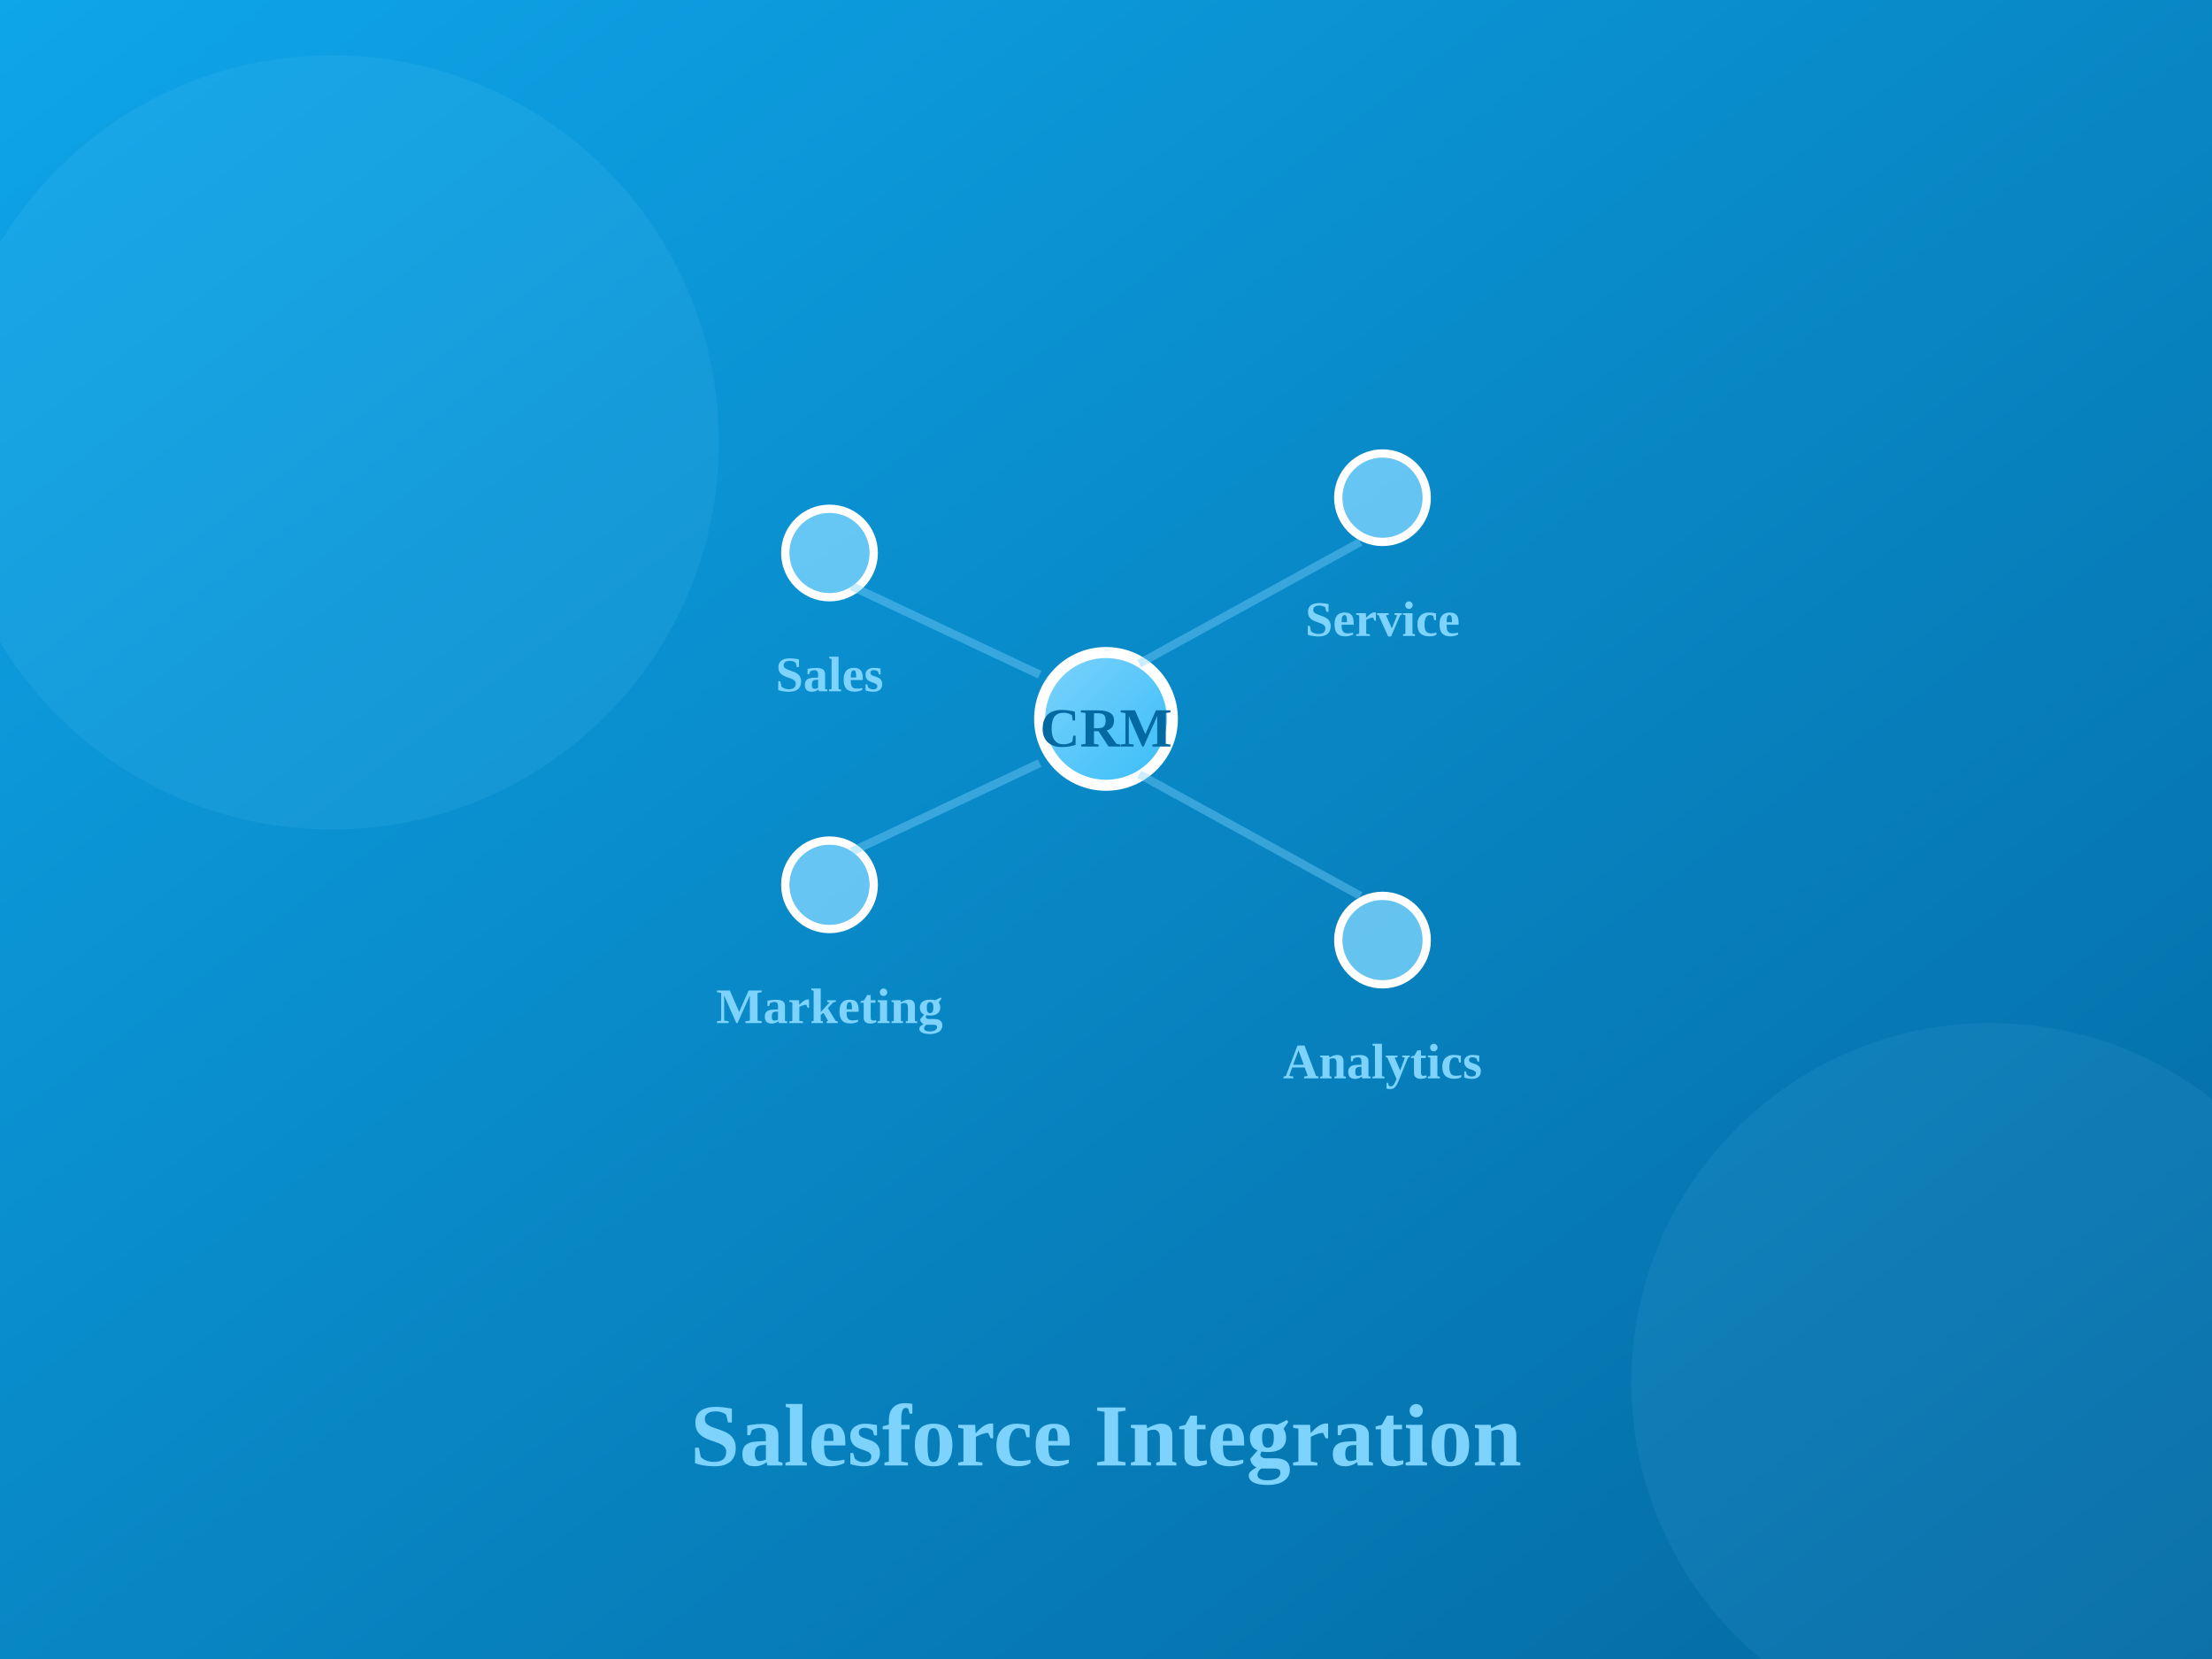
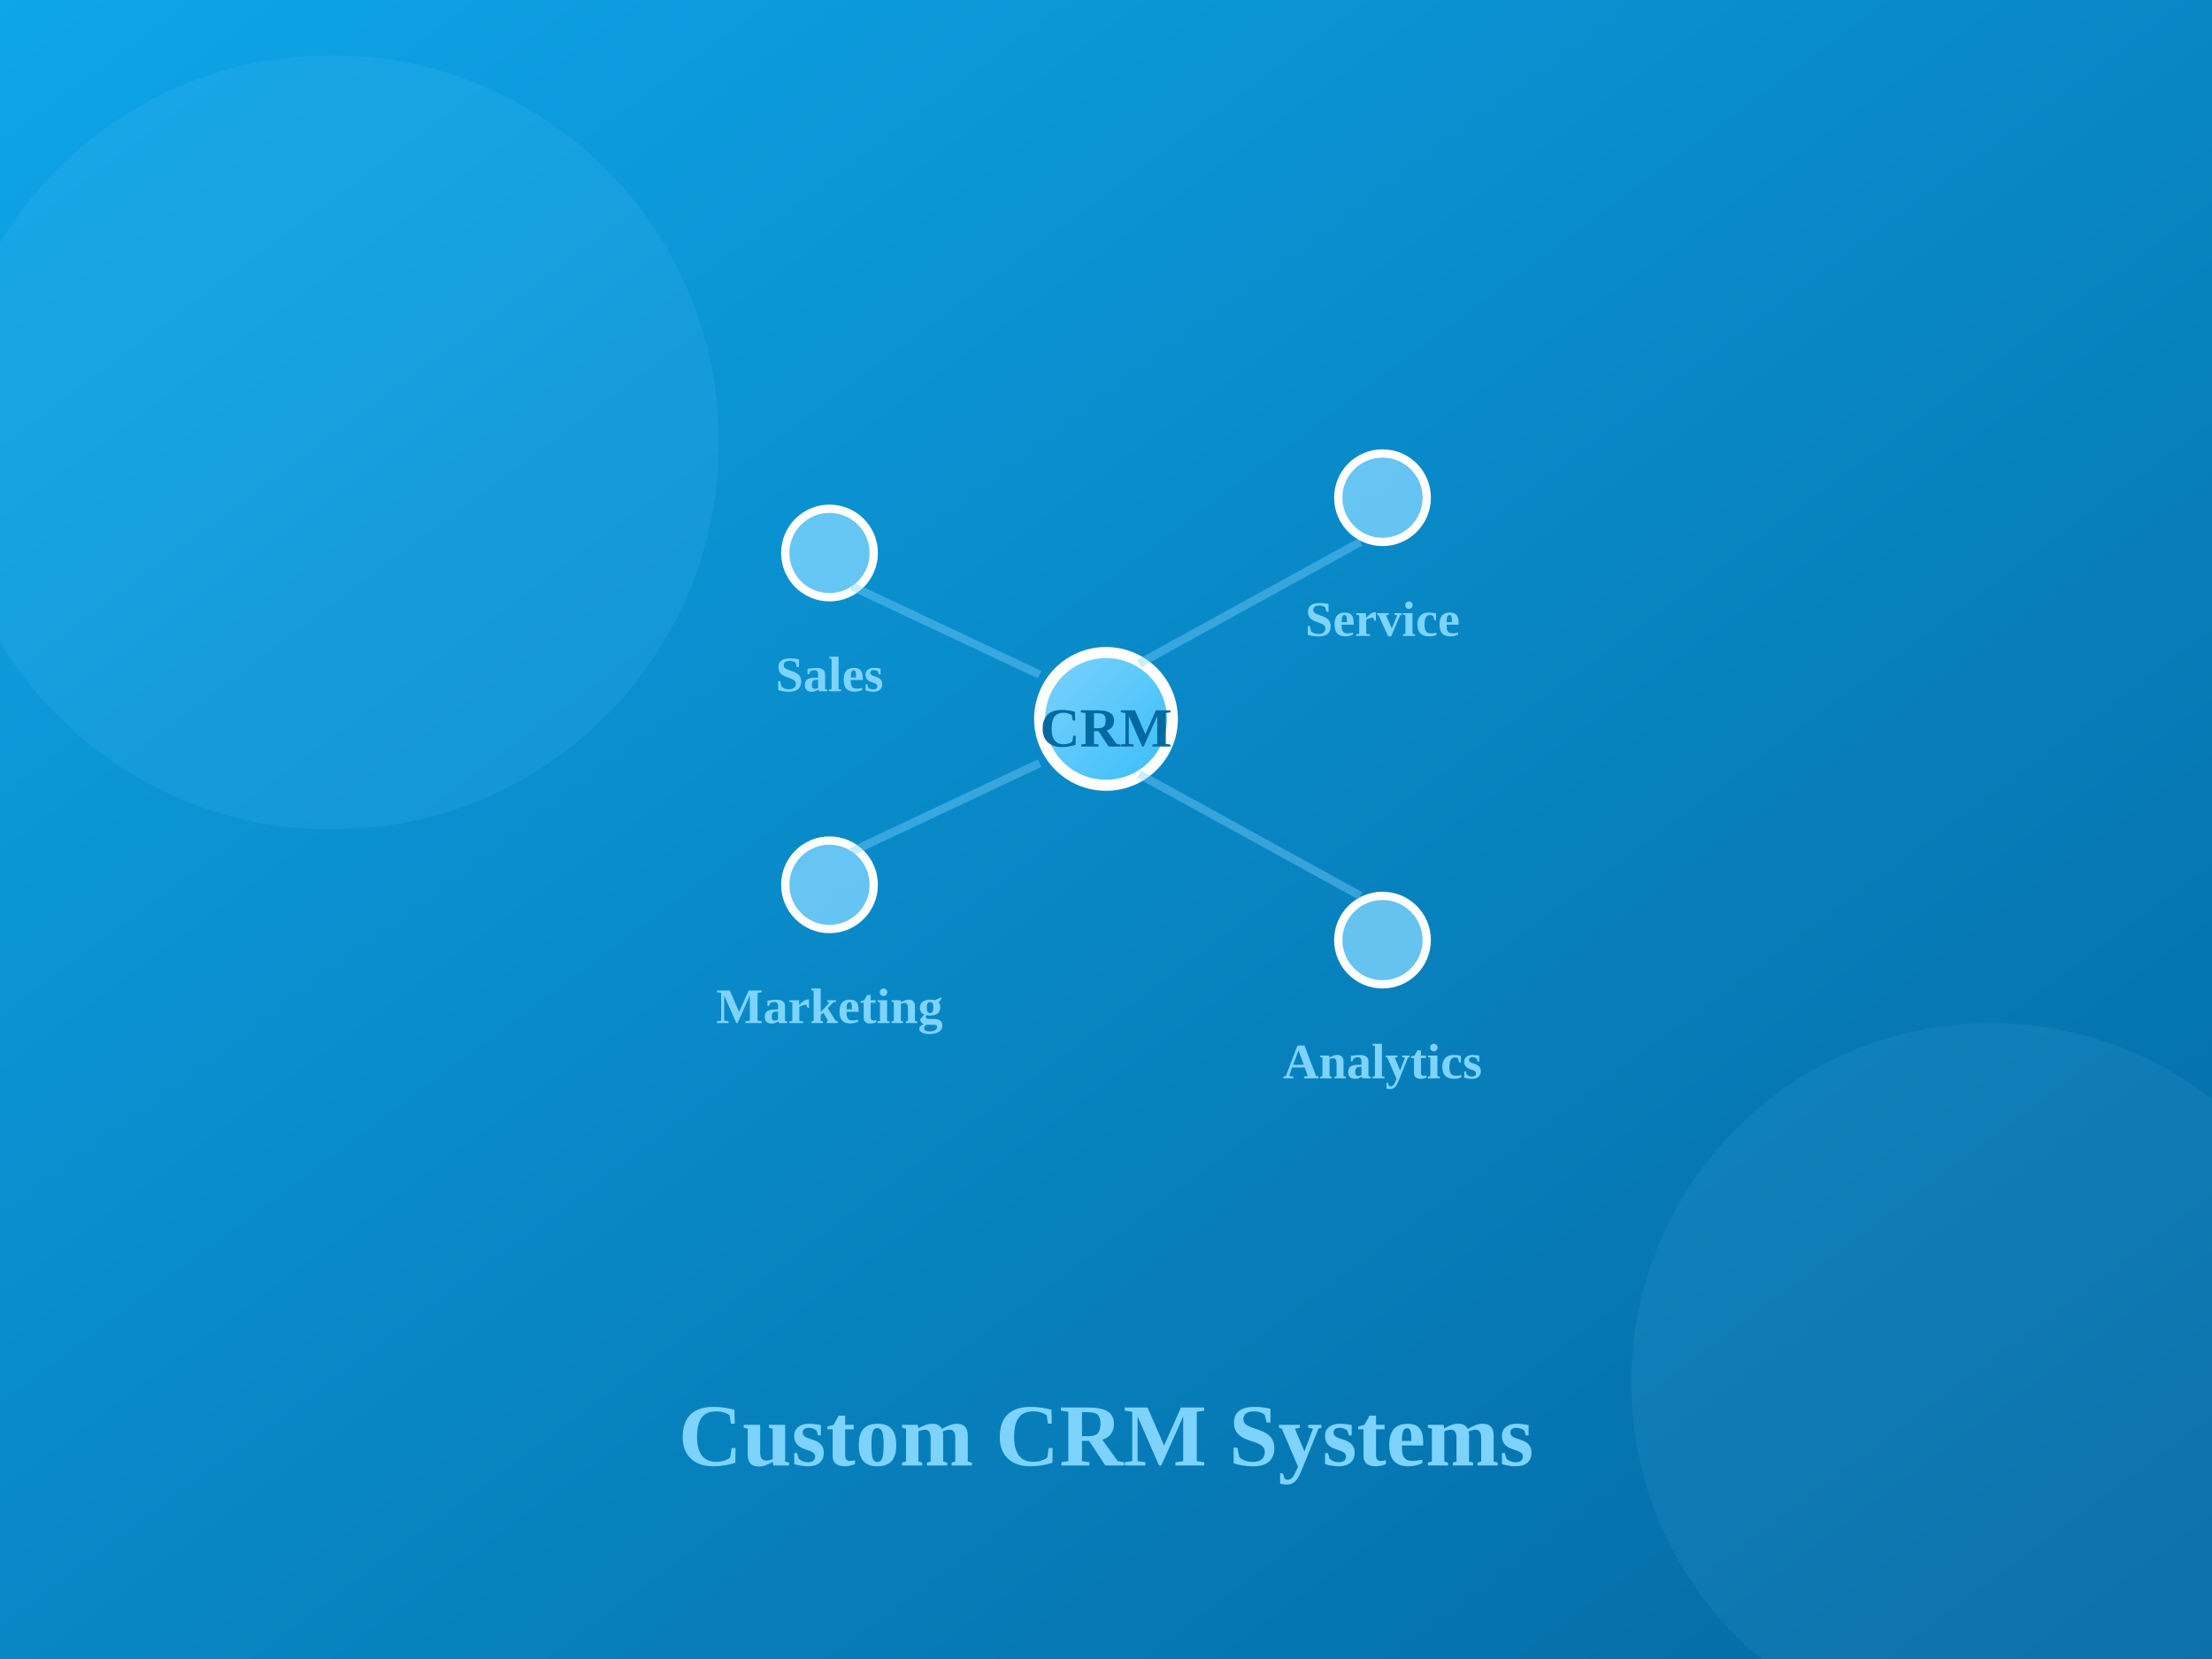
<svg xmlns="http://www.w3.org/2000/svg" viewBox="0 0 400 300">
  <defs>
    <linearGradient id="crmBg" x1="0%" y1="0%" x2="100%" y2="100%">
      <stop offset="0%" style="stop-color:#0ea5e9;stop-opacity:1" />
      <stop offset="100%" style="stop-color:#0369a1;stop-opacity:1" />
    </linearGradient>
    <linearGradient id="crmAccent" x1="0%" y1="0%" x2="100%" y2="100%">
      <stop offset="0%" style="stop-color:#7dd3fc;stop-opacity:1" />
      <stop offset="100%" style="stop-color:#38bdf8;stop-opacity:1" />
    </linearGradient>
  </defs>
  <rect width="400" height="300" fill="url(#crmBg)" />
  <circle cx="60" cy="80" r="70" fill="rgba(125,211,252,0.1)" />
  <circle cx="360" cy="250" r="65" fill="rgba(125,211,252,0.08)" />
  <g transform="translate(100, 70)">
    <circle cx="100" cy="60" r="12" fill="url(#crmAccent)" stroke="white" stroke-width="2" />
    <text x="100" y="65" font-size="10" text-anchor="middle" fill="#0369a1" font-weight="bold">CRM</text>
    <circle cx="50" cy="30" r="8" fill="rgba(125,211,252,0.8)" stroke="white" stroke-width="1.5" />
    <text x="50" y="55" font-size="9" text-anchor="middle" fill="#7dd3fc" font-weight="bold">Sales</text>
    <circle cx="150" cy="20" r="8" fill="rgba(125,211,252,0.8)" stroke="white" stroke-width="1.5" />
    <text x="150" y="45" font-size="9" text-anchor="middle" fill="#7dd3fc" font-weight="bold">Service</text>
    <circle cx="50" cy="90" r="8" fill="rgba(125,211,252,0.8)" stroke="white" stroke-width="1.5" />
    <text x="50" y="115" font-size="9" text-anchor="middle" fill="#7dd3fc" font-weight="bold">Marketing</text>
    <circle cx="150" cy="100" r="8" fill="rgba(125,211,252,0.8)" stroke="white" stroke-width="1.5" />
    <text x="150" y="125" font-size="9" text-anchor="middle" fill="#7dd3fc" font-weight="bold">Analytics</text>
    <line x1="88" y1="52" x2="54" y2="36" stroke="rgba(125,211,252,0.4)" stroke-width="1.5" />
    <line x1="106" y1="50" x2="146" y2="28" stroke="rgba(125,211,252,0.4)" stroke-width="1.5" />
    <line x1="88" y1="68" x2="54" y2="84" stroke="rgba(125,211,252,0.4)" stroke-width="1.5" />
    <line x1="106" y1="70" x2="146" y2="92" stroke="rgba(125,211,252,0.4)" stroke-width="1.5" />
  </g>
-   <text x="200" y="265" font-size="16" font-weight="bold" text-anchor="middle" fill="#7dd3fc">Salesforce Integration</text>
+   <text x="200" y="265" font-size="16" font-weight="bold" text-anchor="middle" fill="#7dd3fc">Custom CRM Systems</text>
</svg>
